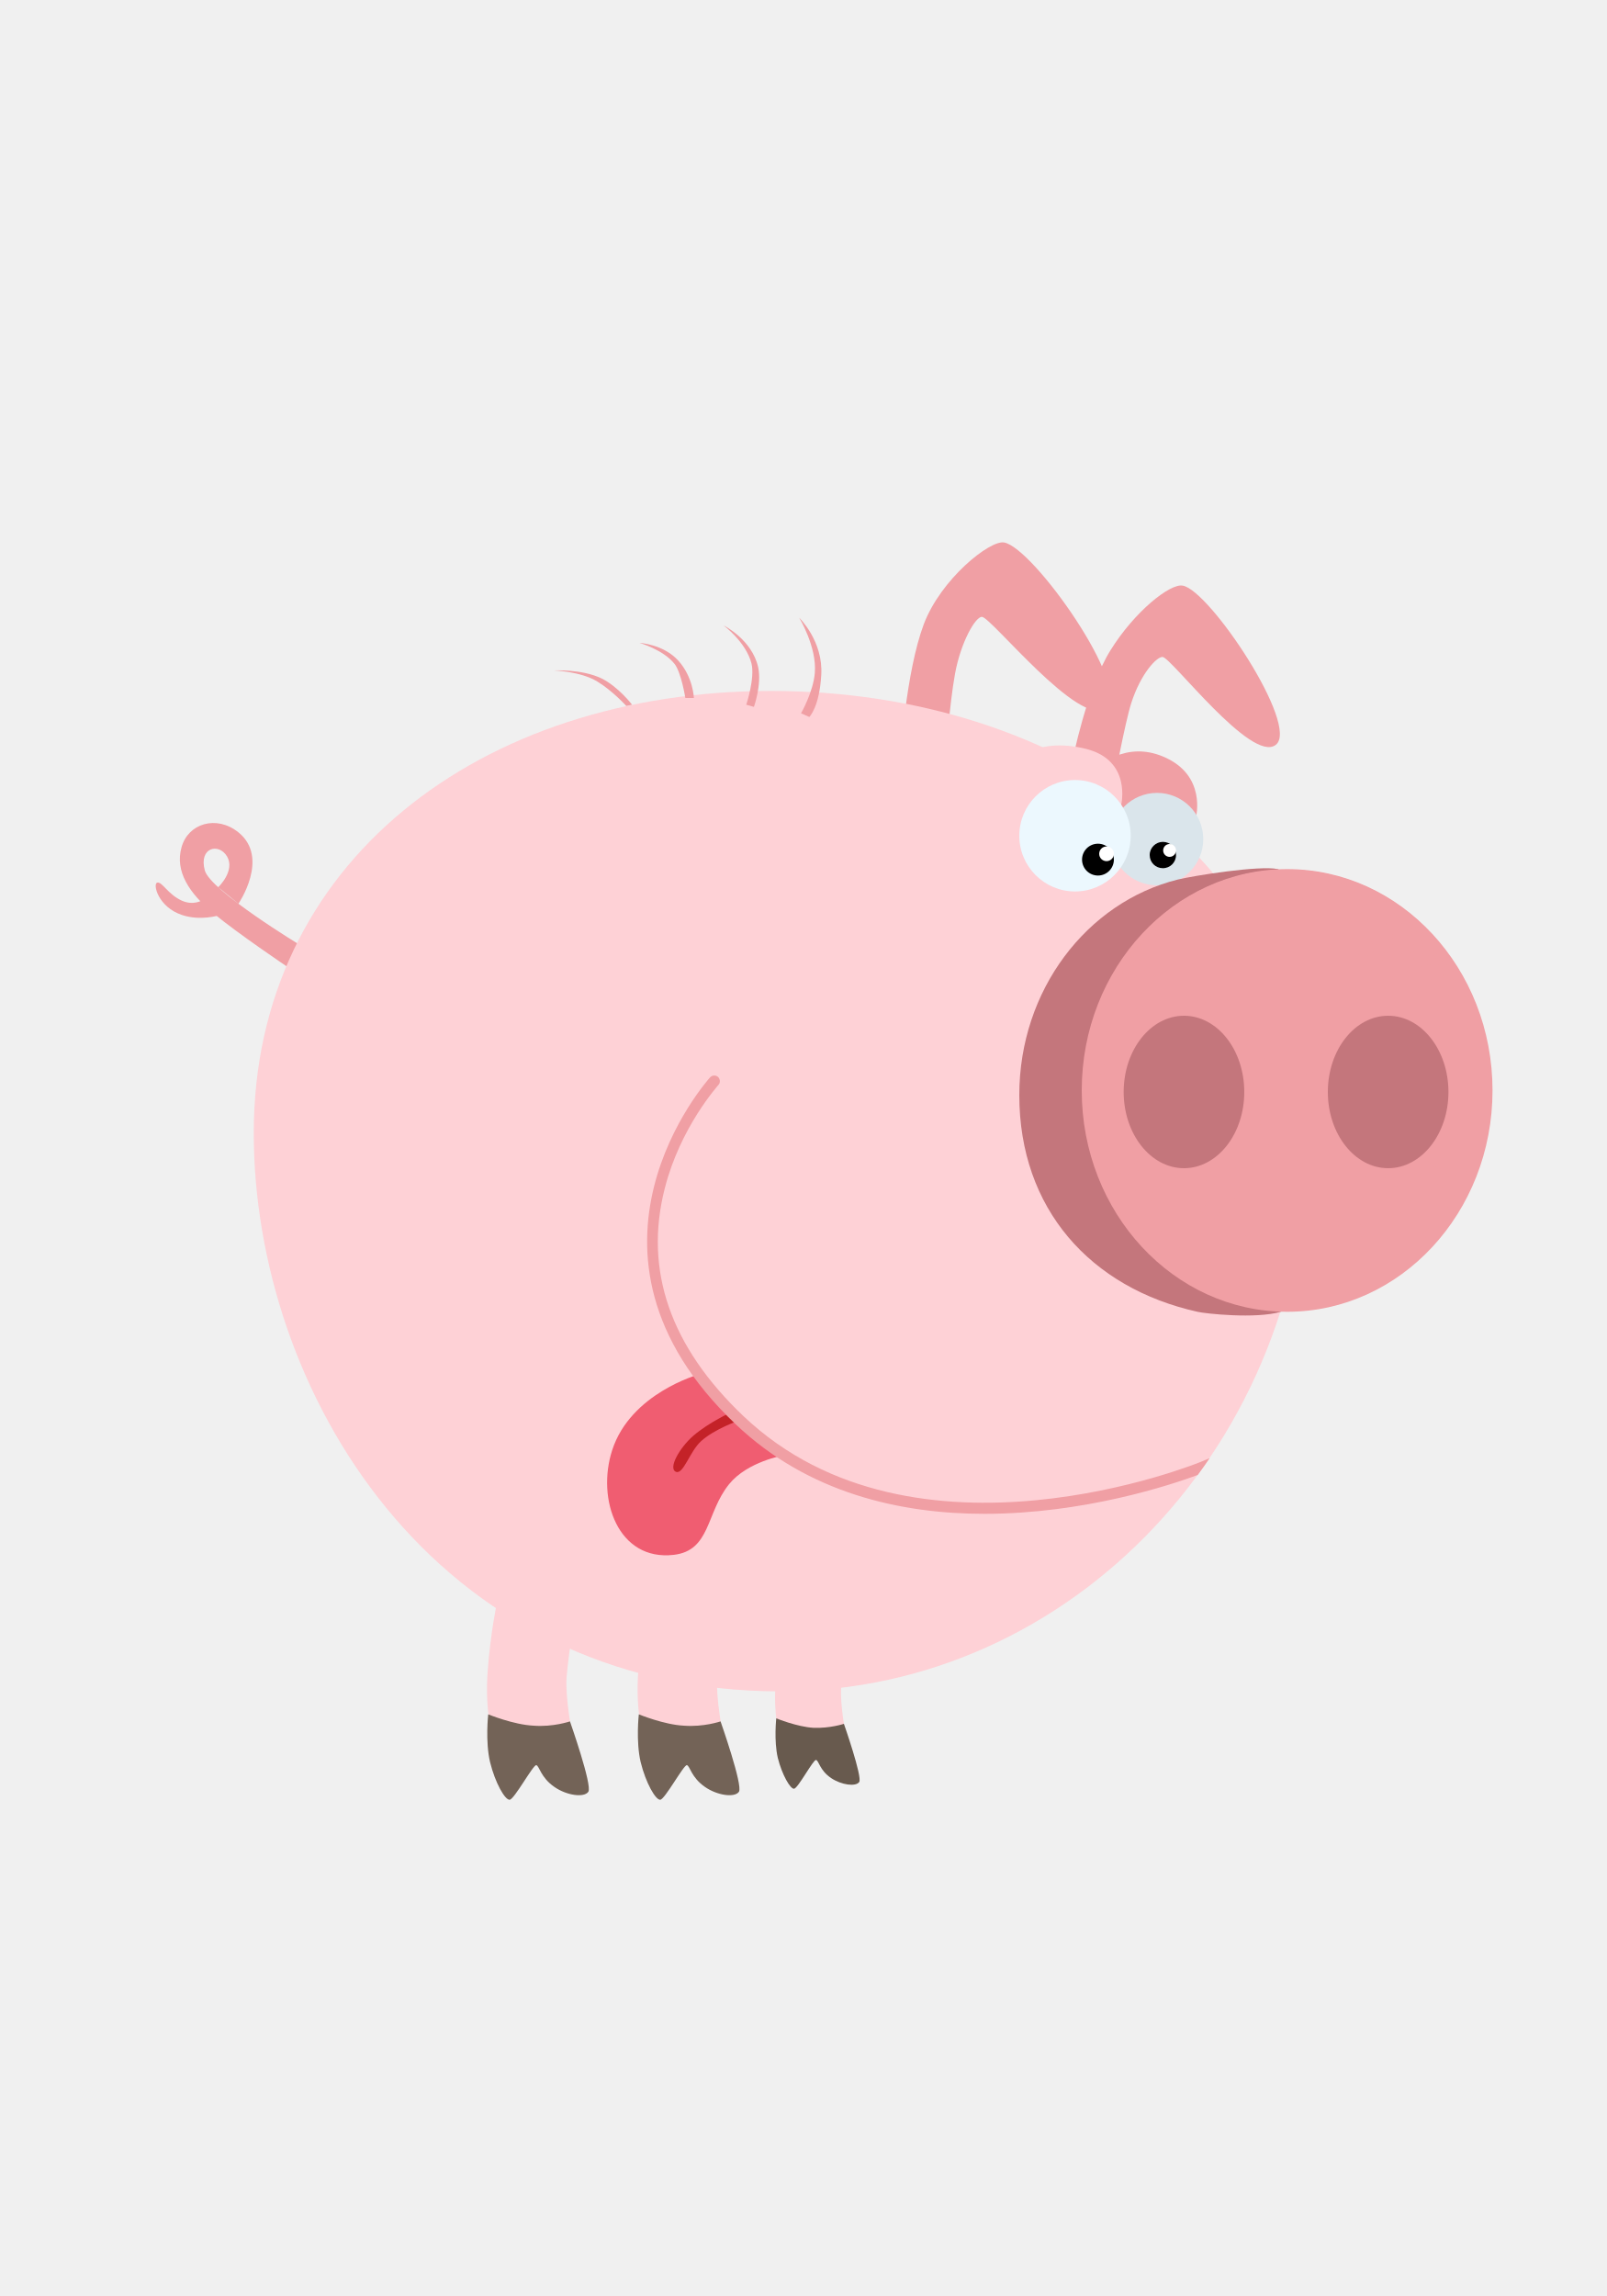
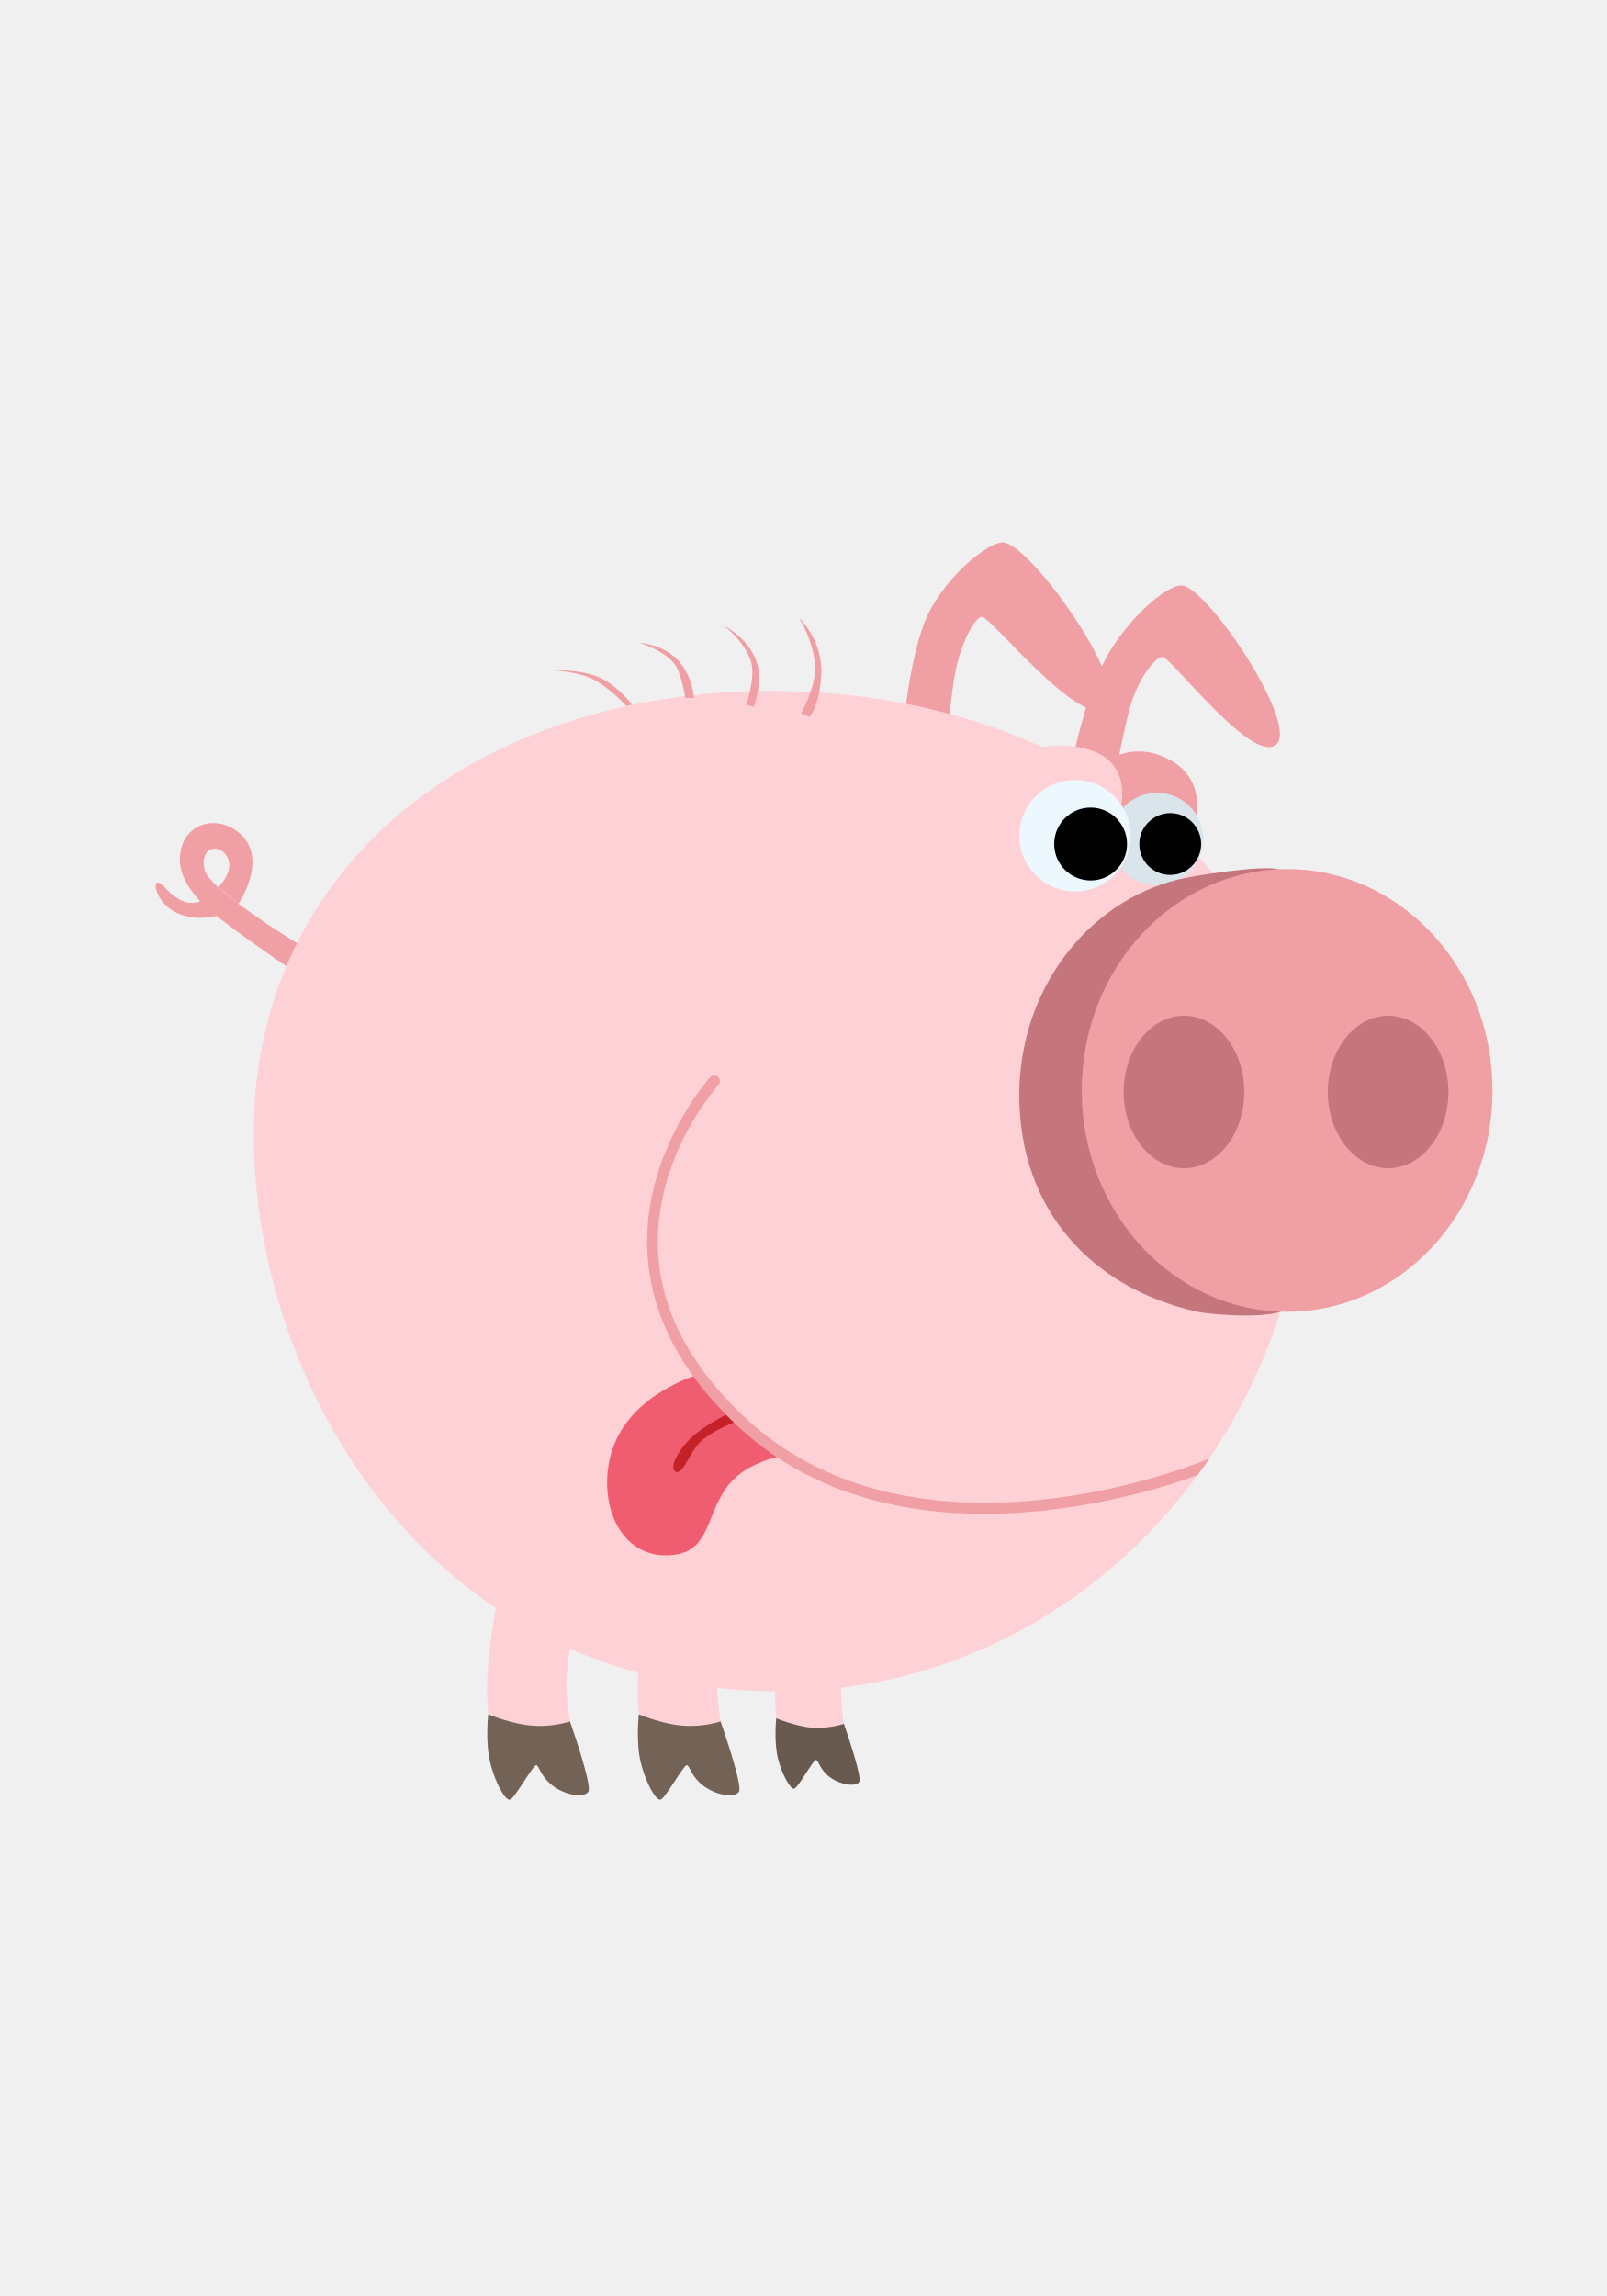
<svg xmlns="http://www.w3.org/2000/svg" version="1.1" id="Layer_1" x="0px" y="0px" viewBox="0 0 525 750" style="enable-background:new 0 0 525 750;" xml:space="preserve">
  <style type="text/css">
	.st0{fill:#F09FA4;}
	.st1{fill:url(#SVGID_1_);}
	.st2{fill:#685A4E;}
	.st3{fill:url(#SVGID_2_);}
	.st4{fill:url(#SVGID_3_);}
	.st5{fill:#736357;}
	.st6{fill:url(#SVGID_4_);}
	.st7{fill:url(#SVGID_5_);}
	.st8{fill:#DAE5EB;}
	.st9{fill:#ECF8FE;}
	.st10{fill:#F05D71;}
	.st11{fill:#C42228;}
	.st12{fill:url(#SVGID_6_);}
	.st13{fill:url(#SVGID_7_);}
	.st14{fill:url(#SVGID_8_);}
- 	.st15{fill:#FFFFFF;}
</style>
-   <path class="st0" d="M350.3,248.8c0,0,4.6-23.7,12.5-36.4c7.9-12.7,19.5-21.9,23.6-21.1c8.8,1.5,38.3,45.8,30.4,52  c-7.9,6.2-34.2-28.6-37-28.7c-1.9-0.1-7.1,5.4-10.2,15c-2.1,6.5-5.9,27.2-5.9,27.2L350.3,248.8z" />
-   <path class="st0" d="M294.2,247.4c0,0,1.7-27.8,7.6-43.5c5.6-14.8,21.6-27.5,26.2-26.7c9.6,1.6,42,47.7,33.3,54.2  c-8.6,6.5-37.5-29.8-40.5-29.9c-2.1-0.1-6.9,8.2-8.8,18.6c-1.9,10.5-3,27.3-3,27.3H294.2z" />
-   <path class="st0" d="M98.5,309c0,0-29.8-18-31.6-24.7c-2-7.5,4.6-9.1,7.3-4.5c2.7,4.7-2.9,10-2.9,10l6.6,5.4c0,0,10.3-15,0-23.3  c-7.2-5.8-16.5-2.9-18.6,4.9c-2.2,7.8,2.5,15,10.5,21.6c8,6.6,23.9,17.3,23.9,17.3L98.5,309z" />
+   <path class="st0" d="M350.3,248.8c0,0,4.6-23.7,12.5-36.4c7.9-12.7,19.5-21.9,23.6-21.1c8.8,1.5,38.3,45.8,30.4,52  s-34.2-28.6-37-28.7c-1.9-0.1-7.1,5.4-10.2,15c-2.1,6.5-5.9,27.2-5.9,27.2L350.3,248.8z" />
+   <path class="st0" d="M294.2,247.4c0,0,1.7-27.8,7.6-43.5c5.6-14.8,21.6-27.5,26.2-26.7c9.6,1.6,42,47.7,33.3,54.2  c-8.6,6.5-37.5-29.8-40.5-29.9c-2.1-0.1-6.9,8.2-8.8,18.6c-1.9,10.5-3,27.3-3,27.3L294.2,247.4L294.2,247.4z" />
+   <path class="st0" d="M98.5,309c0,0-29.8-18-31.6-24.7c-2-7.5,4.6-9.1,7.3-4.5c2.7,4.7-2.9,10-2.9,10l6.6,5.4c0,0,10.3-15,0-23.3  c-7.2-5.8-16.5-2.9-18.6,4.9c-2.2,7.8,2.5,15,10.5,21.6s23.9,17.3,23.9,17.3L98.5,309z" />
  <path class="st0" d="M66,294.1c0,0-2.8,1.8-6.6,0.1c-4.6-2.1-6.4-6.2-8-5.9c-1.6,0.3,0.2,8,8.1,10.6c6,2,12,0.1,12,0.1L66,294.1z" />
-   <linearGradient id="SVGID_1_" gradientUnits="userSpaceOnUse" x1="253.285" y1="548.976" x2="277.598" y2="548.976">
+   <linearGradient id="SVGID_1_" gradientUnits="userSpaceOnUse" x1="253.285" y1="199.83" x2="277.598" y2="199.83" gradientTransform="matrix(1 0 0 -1 0 748.83)">
    <stop offset="0" style="stop-color:#FED1D6" />
    <stop offset="1" style="stop-color:#FED1D6" />
  </linearGradient>
-   <path class="st1" d="M277.6,531.3c0,0-2.2,12.6-2.8,19.9c-0.4,5.6,1.5,15.5,1.5,15.5h-21.7c0,0-2-6.5-1.2-16.9  c0.8-10.4,2.5-18.5,2.5-18.5H277.6z" />
-   <path class="st2" d="M275.7,563.1c0,0,6.1,17.4,5,19c-1.1,1.6-5.8,1-9.2-1.3c-3.7-2.5-4-5.7-4.9-5.9c-0.9-0.2-5.9,9.3-7.2,9.4  c-1.2,0.1-3.9-4.5-5.3-10.1c-1.3-5.6-0.5-12.9-0.5-12.9s6.8,2.8,12.2,3.1C271.2,564.6,275.7,563.1,275.7,563.1z" />
-   <linearGradient id="SVGID_2_" gradientUnits="userSpaceOnUse" x1="-420.915" y1="552.47" x2="-420.915" y2="225.678" gradientTransform="matrix(-1 0 0 1 -165.7803 0)">
+   <path class="st1" d="M277.6,531.3c0,0-2.2,12.6-2.8,19.9c-0.4,5.6,1.5,15.5,1.5,15.5h-21.7c0,0-2-6.5-1.2-16.9s2.5-18.5,2.5-18.5  H277.6z" />
+   <path class="st2" d="M275.7,563.1c0,0,6.1,17.4,5,19s-5.8,1-9.2-1.3c-3.7-2.5-4-5.7-4.9-5.9s-5.9,9.3-7.2,9.4  c-1.2,0.1-3.9-4.5-5.3-10.1c-1.3-5.6-0.5-12.9-0.5-12.9s6.8,2.8,12.2,3.1C271.2,564.6,275.7,563.1,275.7,563.1z" />
+   <linearGradient id="SVGID_2_" gradientUnits="userSpaceOnUse" x1="-136.88" y1="196.33" x2="-136.88" y2="523.13" gradientTransform="matrix(-1 0 0 -1 118.2197 748.83)">
    <stop offset="0" style="stop-color:#FED1D6" />
    <stop offset="1" style="stop-color:#FED1D6" />
  </linearGradient>
  <path class="st3" d="M82.9,370.1c0,83.3,58,182.4,172.2,182.4c95.1,0,172.2-81.6,172.2-182.4c0-87.6-80.2-144.4-175.3-144.4  C156.9,225.7,82.9,281.8,82.9,370.1z" />
-   <linearGradient id="SVGID_3_" gradientUnits="userSpaceOnUse" x1="-339.536" y1="566.671" x2="-339.536" y2="523.773" gradientTransform="matrix(-1 0 0 1 -165.7803 0)">
+   <linearGradient id="SVGID_3_" gradientUnits="userSpaceOnUse" x1="-55.579" y1="182.13" x2="-55.579" y2="225.03" gradientTransform="matrix(-1 0 0 -1 118.2197 748.83)">
    <stop offset="0" style="stop-color:#FED1D6" />
    <stop offset="1" style="stop-color:#FED1D6" />
  </linearGradient>
-   <path class="st4" d="M188.5,523.8c0,0-2.7,15.3-3.4,24.1c-0.5,6.8,1.9,18.8,1.9,18.8h-26.2c0,0-2.4-7.9-1.5-20.5  c0.9-12.7,3-22.4,3-22.4H188.5z" />
-   <path class="st5" d="M186.2,562.3c0,0,7.4,21,6,23c-1.4,2-7.1,1.2-11.1-1.6c-4.5-3.1-4.9-6.9-5.9-7.1c-1-0.2-7.2,11.2-8.7,11.3  c-1.5,0.1-4.7-5.4-6.4-12.3c-1.6-6.8-0.6-15.6-0.6-15.6s8.3,3.4,14.8,3.7C180.7,564.2,186.2,562.3,186.2,562.3z" />
-   <linearGradient id="SVGID_4_" gradientUnits="userSpaceOnUse" x1="-388.73" y1="566.671" x2="-388.73" y2="523.773" gradientTransform="matrix(-1 0 0 1 -165.7803 0)">
+   <path class="st4" d="M188.5,523.8c0,0-2.7,15.3-3.4,24.1c-0.5,6.8,1.9,18.8,1.9,18.8h-26.2c0,0-2.4-7.9-1.5-20.5  c0.9-12.7,3-22.4,3-22.4L188.5,523.8L188.5,523.8z" />
+   <path class="st5" d="M186.2,562.3c0,0,7.4,21,6,23s-7.1,1.2-11.1-1.6c-4.5-3.1-4.9-6.9-5.9-7.1c-1-0.2-7.2,11.2-8.7,11.3  s-4.7-5.4-6.4-12.3c-1.6-6.8-0.6-15.6-0.6-15.6s8.3,3.4,14.8,3.7C180.7,564.2,186.2,562.3,186.2,562.3z" />
+   <linearGradient id="SVGID_4_" gradientUnits="userSpaceOnUse" x1="-104.779" y1="182.13" x2="-104.779" y2="225.03" gradientTransform="matrix(-1 0 0 -1 118.2197 748.83)">
    <stop offset="0" style="stop-color:#FED1D6" />
    <stop offset="1" style="stop-color:#FED1D6" />
  </linearGradient>
-   <path class="st6" d="M237.7,523.8c0,0-2.7,15.3-3.4,24.1c-0.5,6.8,1.9,18.8,1.9,18.8h-26.2c0,0-2.4-7.9-1.5-20.5  c0.9-12.7,3-22.4,3-22.4H237.7z" />
+   <path class="st6" d="M237.7,523.8c0,0-2.7,15.3-3.4,24.1c-0.5,6.8,1.9,18.8,1.9,18.8H210c0,0-2.4-7.9-1.5-20.5  c0.9-12.7,3-22.4,3-22.4L237.7,523.8L237.7,523.8z" />
  <path class="st0" d="M390.7,267c0,0,3.7-13.9-10.8-19.9c-23-9.5-37.7,25.3-37.7,25.3l38.9,0.1L390.7,267z" />
-   <linearGradient id="SVGID_5_" gradientUnits="userSpaceOnUse" x1="318.191" y1="265.639" x2="366.657" y2="265.639">
+   <linearGradient id="SVGID_5_" gradientUnits="userSpaceOnUse" x1="318.197" y1="483.28" x2="366.651" y2="483.28" gradientTransform="matrix(1 0 0 -1 0 748.83)">
    <stop offset="0" style="stop-color:#FED1D6" />
    <stop offset="1" style="stop-color:#FED1D6" />
  </linearGradient>
  <path class="st7" d="M366.3,262.8c0,0,3.5-14.5-11.6-18.2c-16-3.9-26.1,2.8-32.9,16.4c-5.6,11.3-3,26.6-3,26.6h21.7L366.3,262.8z" />
-   <path class="st5" d="M235.4,562.3c0,0,7.4,21,6,23c-1.4,2-7.1,1.2-11.1-1.6c-4.5-3.1-4.9-6.9-5.9-7.1c-1-0.2-7.2,11.2-8.7,11.3  c-1.5,0.1-4.7-5.4-6.4-12.3c-1.6-6.8-0.6-15.6-0.6-15.6s8.3,3.4,14.7,3.7C229.9,564.2,235.4,562.3,235.4,562.3z" />
+   <path class="st5" d="M235.4,562.3c0,0,7.4,21,6,23s-7.1,1.2-11.1-1.6c-4.5-3.1-4.9-6.9-5.9-7.1c-1-0.2-7.2,11.2-8.7,11.3  s-4.7-5.4-6.4-12.3c-1.6-6.8-0.6-15.6-0.6-15.6s8.3,3.4,14.7,3.7C229.9,564.2,235.4,562.3,235.4,562.3z" />
  <ellipse class="st8" cx="378" cy="274.1" rx="15.1" ry="15.1" />
-   <path d="M375.6,279.3c0,2.4,1.9,4.3,4.3,4.3c2.4,0,4.3-1.9,4.3-4.3c0-2.4-1.9-4.3-4.3-4.3C377.6,275,375.6,276.9,375.6,279.3z" />
+   <path d="M372.2,275.7c0,5.6,4.5,10.1,10.1,10.1s10.1-4.5,10.1-10.1s-4.5-10.1-10.1-10.1C376.9,265.6,372.2,270.1,372.2,275.7z" />
  <circle class="st9" cx="351.2" cy="273" r="18.2" />
-   <circle cx="358.7" cy="280.8" r="5.2" />
+   <circle cx="356.3" cy="275.7" r="11.9" />
  <path class="st10" d="M228.2,449c0,0-22.2,6.1-28.2,24.7c-5.2,16,1.9,36.3,20.1,34.2c12.1-1.4,10.5-13.7,18.1-23.1  c6-7.4,17.8-9.4,17.8-9.4s-10.2-6.6-16.4-13.2C233.6,455.6,228.2,449,228.2,449z" />
  <path class="st11" d="M238.9,461.3c0,0-7.3,3.3-12.4,7.7c-4.5,3.9-8.4,10.8-5.6,11.8c2.4,0.8,4.4-6.6,8.1-10  c4.5-4.1,12.5-6.8,12.5-6.8L238.9,461.3z" />
-   <linearGradient id="SVGID_6_" gradientUnits="userSpaceOnUse" x1="-565.874" y1="429.741" x2="-565.874" y2="283.65" gradientTransform="matrix(-1 0 0 1 -165.7803 0)">
+   <linearGradient id="SVGID_6_" gradientUnits="userSpaceOnUse" x1="-281.88" y1="319.117" x2="-281.88" y2="465.215" gradientTransform="matrix(-1 0 0 -1 118.2197 748.83)">
    <stop offset="6.590545e-03" style="stop-color:#C4767C" />
    <stop offset="1" style="stop-color:#C4767C" />
  </linearGradient>
-   <path class="st12" d="M384.8,287.3c-29.7,7.4-51.8,36.1-51.8,70.4c0,37.1,23.2,63,58.2,70.8c2.5,0.6,19.1,2.4,27.2,0  c3.8-1.1,48.8-30.9,48.8-70.8c0-39.9-49.7-73.8-49.7-73.8C411.4,282.6,389.7,286.1,384.8,287.3z" />
+   <path class="st12" d="M384.8,287.3c-29.7,7.4-51.8,36.1-51.8,70.4c0,37.1,23.2,63,58.2,70.8c2.5,0.6,19.1,2.4,27.2,0  c3.8-1.1,48.8-30.9,48.8-70.8s-49.7-73.8-49.7-73.8C411.4,282.6,389.7,286.1,384.8,287.3z" />
  <g>
    <ellipse class="st0" cx="420.5" cy="356.2" rx="67.1" ry="72.3" />
    <ellipse class="st0" cx="420.5" cy="355.7" rx="66.7" ry="71.6" />
    <ellipse class="st0" cx="420.5" cy="355.1" rx="66.4" ry="71" />
    <ellipse class="st0" cx="420.5" cy="354.5" rx="66.1" ry="70.3" />
    <ellipse class="st0" cx="420.5" cy="353.9" rx="65.8" ry="69.7" />
    <ellipse class="st0" cx="420.5" cy="353.3" rx="65.5" ry="69" />
    <ellipse class="st0" cx="420.5" cy="352.7" rx="65.2" ry="68.4" />
    <ellipse class="st0" cx="420.5" cy="352.1" rx="64.9" ry="67.8" />
    <ellipse class="st0" cx="420.5" cy="351.5" rx="64.5" ry="67.1" />
    <ellipse class="st0" cx="420.5" cy="350.9" rx="64.2" ry="66.5" />
    <ellipse class="st0" cx="420.5" cy="350.3" rx="63.9" ry="65.8" />
    <ellipse class="st0" cx="420.5" cy="349.7" rx="63.6" ry="65.2" />
    <ellipse class="st0" cx="420.5" cy="349.1" rx="63.3" ry="64.5" />
    <ellipse class="st0" cx="420.5" cy="348.6" rx="63" ry="63.9" />
    <ellipse class="st0" cx="420.5" cy="348" rx="62.6" ry="63.2" />
    <ellipse class="st0" cx="420.5" cy="347.4" rx="62.3" ry="62.6" />
    <ellipse class="st0" cx="420.5" cy="346.8" rx="62" ry="61.9" />
    <ellipse class="st0" cx="420.5" cy="346.2" rx="61.7" ry="61.3" />
    <ellipse class="st0" cx="420.5" cy="345.6" rx="61.4" ry="60.7" />
    <ellipse class="st0" cx="420.5" cy="345" rx="61.1" ry="60" />
    <ellipse class="st0" cx="420.5" cy="344.4" rx="60.8" ry="59.4" />
    <ellipse class="st0" cx="420.5" cy="343.8" rx="60.4" ry="58.7" />
    <ellipse class="st0" cx="420.5" cy="343.2" rx="60.1" ry="58.1" />
    <ellipse class="st0" cx="420.5" cy="342.6" rx="59.8" ry="57.4" />
    <ellipse class="st0" cx="420.5" cy="342" rx="59.5" ry="56.8" />
    <ellipse class="st0" cx="420.5" cy="341.4" rx="59.2" ry="56.1" />
    <ellipse class="st0" cx="420.5" cy="340.9" rx="58.9" ry="55.5" />
    <ellipse class="st0" cx="420.5" cy="340.3" rx="58.5" ry="54.8" />
    <ellipse class="st0" cx="420.5" cy="339.7" rx="58.2" ry="54.2" />
    <ellipse class="st0" cx="420.5" cy="339.1" rx="57.9" ry="53.6" />
    <ellipse class="st0" cx="420.5" cy="338.5" rx="57.6" ry="52.9" />
    <ellipse class="st0" cx="420.5" cy="337.9" rx="57.3" ry="52.3" />
    <ellipse class="st0" cx="420.5" cy="337.3" rx="57" ry="51.6" />
    <ellipse class="st0" cx="420.5" cy="336.7" rx="56.6" ry="51" />
    <ellipse class="st0" cx="420.5" cy="336.1" rx="56.3" ry="50.3" />
    <ellipse class="st0" cx="420.5" cy="335.5" rx="56" ry="49.7" />
    <ellipse class="st0" cx="420.5" cy="334.9" rx="55.7" ry="49" />
    <ellipse class="st0" cx="420.5" cy="334.3" rx="55.4" ry="48.4" />
    <ellipse class="st0" cx="420.5" cy="333.8" rx="55.1" ry="47.7" />
    <ellipse class="st0" cx="420.5" cy="333.2" rx="54.8" ry="47.1" />
    <ellipse class="st0" cx="420.5" cy="332.6" rx="54.4" ry="46.4" />
    <ellipse class="st0" cx="420.5" cy="332" rx="54.1" ry="45.8" />
    <ellipse class="st0" cx="420.5" cy="331.4" rx="53.8" ry="45.2" />
    <ellipse class="st0" cx="420.5" cy="330.8" rx="53.5" ry="44.5" />
    <ellipse class="st0" cx="420.5" cy="330.2" rx="53.2" ry="43.9" />
    <ellipse class="st0" cx="420.5" cy="329.6" rx="52.9" ry="43.2" />
    <ellipse class="st0" cx="420.5" cy="329" rx="52.5" ry="42.6" />
    <ellipse class="st0" cx="420.5" cy="328.4" rx="52.2" ry="41.9" />
    <ellipse class="st0" cx="420.5" cy="327.8" rx="51.9" ry="41.3" />
    <ellipse class="st0" cx="420.5" cy="327.2" rx="51.6" ry="40.6" />
    <ellipse class="st0" cx="420.5" cy="326.6" rx="51.3" ry="40" />
    <ellipse class="st0" cx="420.5" cy="326.1" rx="51" ry="39.3" />
    <ellipse class="st0" cx="420.5" cy="325.8" rx="50.4" ry="38.9" />
    <ellipse class="st0" cx="420.5" cy="325.6" rx="49.9" ry="38.5" />
    <ellipse class="st0" cx="420.5" cy="325.4" rx="49.4" ry="38.1" />
    <ellipse class="st0" cx="420.5" cy="325.2" rx="48.8" ry="37.7" />
    <ellipse class="st0" cx="420.5" cy="325" rx="48.3" ry="37.3" />
    <ellipse class="st0" cx="420.5" cy="324.8" rx="47.8" ry="36.9" />
    <ellipse class="st0" cx="420.5" cy="324.6" rx="47.3" ry="36.5" />
    <ellipse class="st0" cx="420.5" cy="324.4" rx="46.7" ry="36.1" />
    <ellipse class="st0" cx="420.5" cy="324.1" rx="46.2" ry="35.7" />
    <ellipse class="st0" cx="420.5" cy="323.9" rx="45.7" ry="35.3" />
    <ellipse class="st0" cx="420.5" cy="323.7" rx="45.1" ry="34.8" />
    <ellipse class="st0" cx="420.5" cy="323.5" rx="44.6" ry="34.4" />
    <ellipse class="st0" cx="420.5" cy="323.3" rx="44.1" ry="34" />
    <ellipse class="st0" cx="420.5" cy="323.1" rx="43.5" ry="33.6" />
    <ellipse class="st0" cx="420.5" cy="322.9" rx="43" ry="33.2" />
    <ellipse class="st0" cx="420.5" cy="322.7" rx="42.5" ry="32.8" />
    <ellipse class="st0" cx="420.5" cy="322.4" rx="42" ry="32.4" />
    <ellipse class="st0" cx="420.5" cy="322.2" rx="41.4" ry="32" />
    <ellipse class="st0" cx="420.5" cy="322" rx="40.9" ry="31.6" />
    <ellipse class="st0" cx="420.5" cy="321.8" rx="40.4" ry="31.2" />
    <ellipse class="st0" cx="420.5" cy="321.6" rx="39.8" ry="30.8" />
    <ellipse class="st0" cx="420.5" cy="321.4" rx="39.3" ry="30.3" />
    <ellipse class="st0" cx="420.5" cy="321.2" rx="38.8" ry="29.9" />
    <ellipse class="st0" cx="420.5" cy="321" rx="38.2" ry="29.5" />
    <ellipse class="st0" cx="420.5" cy="320.7" rx="37.7" ry="29.1" />
    <ellipse class="st0" cx="420.5" cy="320.5" rx="37.2" ry="28.7" />
    <ellipse class="st0" cx="420.5" cy="320.3" rx="36.7" ry="28.3" />
    <ellipse class="st0" cx="420.5" cy="320.1" rx="36.1" ry="27.9" />
    <ellipse class="st0" cx="420.5" cy="319.9" rx="35.6" ry="27.5" />
    <ellipse class="st0" cx="420.5" cy="319.7" rx="35.1" ry="27.1" />
    <ellipse class="st0" cx="420.5" cy="319.5" rx="34.5" ry="26.7" />
    <ellipse class="st0" cx="420.5" cy="319.3" rx="34" ry="26.3" />
    <ellipse class="st0" cx="420.5" cy="319.1" rx="33.5" ry="25.8" />
    <ellipse class="st0" cx="420.5" cy="318.8" rx="33" ry="25.4" />
    <ellipse class="st0" cx="420.5" cy="318.6" rx="32.4" ry="25" />
    <ellipse class="st0" cx="420.5" cy="318.4" rx="31.9" ry="24.6" />
    <ellipse class="st0" cx="420.5" cy="318.2" rx="31.4" ry="24.2" />
    <ellipse class="st0" cx="420.5" cy="318" rx="30.8" ry="23.8" />
    <ellipse class="st0" cx="420.5" cy="317.8" rx="30.3" ry="23.4" />
    <ellipse class="st0" cx="420.5" cy="317.6" rx="29.8" ry="23" />
    <ellipse class="st0" cx="420.5" cy="317.4" rx="29.2" ry="22.6" />
    <ellipse class="st0" cx="420.5" cy="317.1" rx="28.7" ry="22.2" />
    <ellipse class="st0" cx="420.5" cy="316.9" rx="28.2" ry="21.8" />
    <ellipse class="st0" cx="420.5" cy="316.7" rx="27.7" ry="21.3" />
    <ellipse class="st0" cx="420.5" cy="316.5" rx="27.1" ry="20.9" />
    <ellipse class="st0" cx="420.5" cy="316.3" rx="26.6" ry="20.5" />
    <ellipse class="st0" cx="420.5" cy="316.1" rx="26.1" ry="20.1" />
    <ellipse class="st0" cx="420.5" cy="315.9" rx="25.5" ry="19.7" />
    <ellipse class="st0" cx="420.5" cy="315.7" rx="25" ry="19.3" />
    <ellipse class="st0" cx="420.5" cy="315.4" rx="24.5" ry="18.9" />
    <ellipse class="st0" cx="420.5" cy="315.2" rx="23.9" ry="18.5" />
  </g>
-   <path class="st0" d="M321.6,494.5c32.6,0,61.1-9.5,69.7-12.7c0,0,1.6-2.2,2.1-2.9c0.5-0.7,1.8-2.6,1.8-2.6s-1.7,0.7-2.6,1.1  c-0.9,0.4-93.7,38.3-149.7-14.8c-23.9-22.7-32.6-47.7-25.7-74.5c5.1-20,17.4-33.5,17.5-33.7c0.7-0.7,0.6-1.9-0.1-2.6  c-0.8-0.7-1.9-0.6-2.6,0.1c-0.5,0.6-51.2,56.9,8.4,113.4C264.1,487.8,294.3,494.5,321.6,494.5L321.6,494.5z" />
+   <path class="st0" d="M321.6,494.5c32.6,0,61.1-9.5,69.7-12.7c0,0,1.6-2.2,2.1-2.9c0.5-0.7,1.8-2.6,1.8-2.6s-1.7,0.7-2.6,1.1  s-93.7,38.3-149.7-14.8c-23.9-22.7-32.6-47.7-25.7-74.5c5.1-20,17.4-33.5,17.5-33.7c0.7-0.7,0.6-1.9-0.1-2.6  c-0.8-0.7-1.9-0.6-2.6,0.1c-0.5,0.6-51.2,56.9,8.4,113.4C264.1,487.8,294.3,494.5,321.6,494.5L321.6,494.5z" />
  <path class="st0" d="M264.4,234.2c0,0,3.3-3.2,3.9-13.7c0.7-11.1-7.2-18.7-7.2-18.7s5.8,9.5,5.1,18c-0.5,6.2-4.5,13.2-4.5,13.2  L264.4,234.2z" />
  <path class="st0" d="M246.3,230.9c0,0,2.6-7.2,1.4-12.9c-2-9.1-11.3-13.7-11.3-13.7s7.3,5.4,9.1,12.4c1.2,4.8-1.7,13.5-1.7,13.5  L246.3,230.9z" />
-   <path class="st0" d="M226.7,228.1c0,0-0.2-6.9-5.1-12.3c-4.9-5.4-12.7-5.8-12.7-5.8s7.8,2.2,11.5,6.9c2.2,2.9,3.5,11.1,3.5,11.1  H226.7z" />
+   <path class="st0" d="M226.7,228.1c0,0-0.2-6.9-5.1-12.3c-4.9-5.4-12.7-5.8-12.7-5.8s7.8,2.2,11.5,6.9c2.2,2.9,3.5,11.1,3.5,11.1h2.8  V228.1z" />
  <path class="st0" d="M206.5,230.2c0,0-4.5-5.9-10-8.6c-6.4-3.1-15.6-2.6-15.6-2.6s8.8,0.3,14.2,3.6c5.1,3.1,9.5,8,9.5,8L206.5,230.2  z" />
-   <linearGradient id="SVGID_7_" gradientUnits="userSpaceOnUse" x1="-572.234" y1="356.696" x2="-532.862" y2="356.696" gradientTransform="matrix(-1 0 0 1 -165.7803 0)">
+   <linearGradient id="SVGID_7_" gradientUnits="userSpaceOnUse" x1="-288.234" y1="392.13" x2="-248.834" y2="392.13" gradientTransform="matrix(-1 0 0 -1 118.2197 748.83)">
    <stop offset="6.590545e-03" style="stop-color:#C4767C" />
    <stop offset="1" style="stop-color:#C4767C" />
  </linearGradient>
  <ellipse class="st13" cx="386.8" cy="356.7" rx="19.7" ry="24.9" />
-   <linearGradient id="SVGID_8_" gradientUnits="userSpaceOnUse" x1="-638.953" y1="356.695" x2="-599.579" y2="356.695" gradientTransform="matrix(-1 0 0 1 -165.7803 0)">
+   <linearGradient id="SVGID_8_" gradientUnits="userSpaceOnUse" x1="-354.98" y1="392.13" x2="-315.58" y2="392.13" gradientTransform="matrix(-1 0 0 -1 118.2197 748.83)">
    <stop offset="6.590545e-03" style="stop-color:#C4767C" />
    <stop offset="1" style="stop-color:#C4767C" />
  </linearGradient>
  <ellipse class="st14" cx="453.5" cy="356.7" rx="19.7" ry="24.9" />
-   <circle class="st15" cx="382.1" cy="277.8" r="2.1" />
-   <circle class="st15" cx="361.5" cy="278.9" r="2.4" />
</svg>
